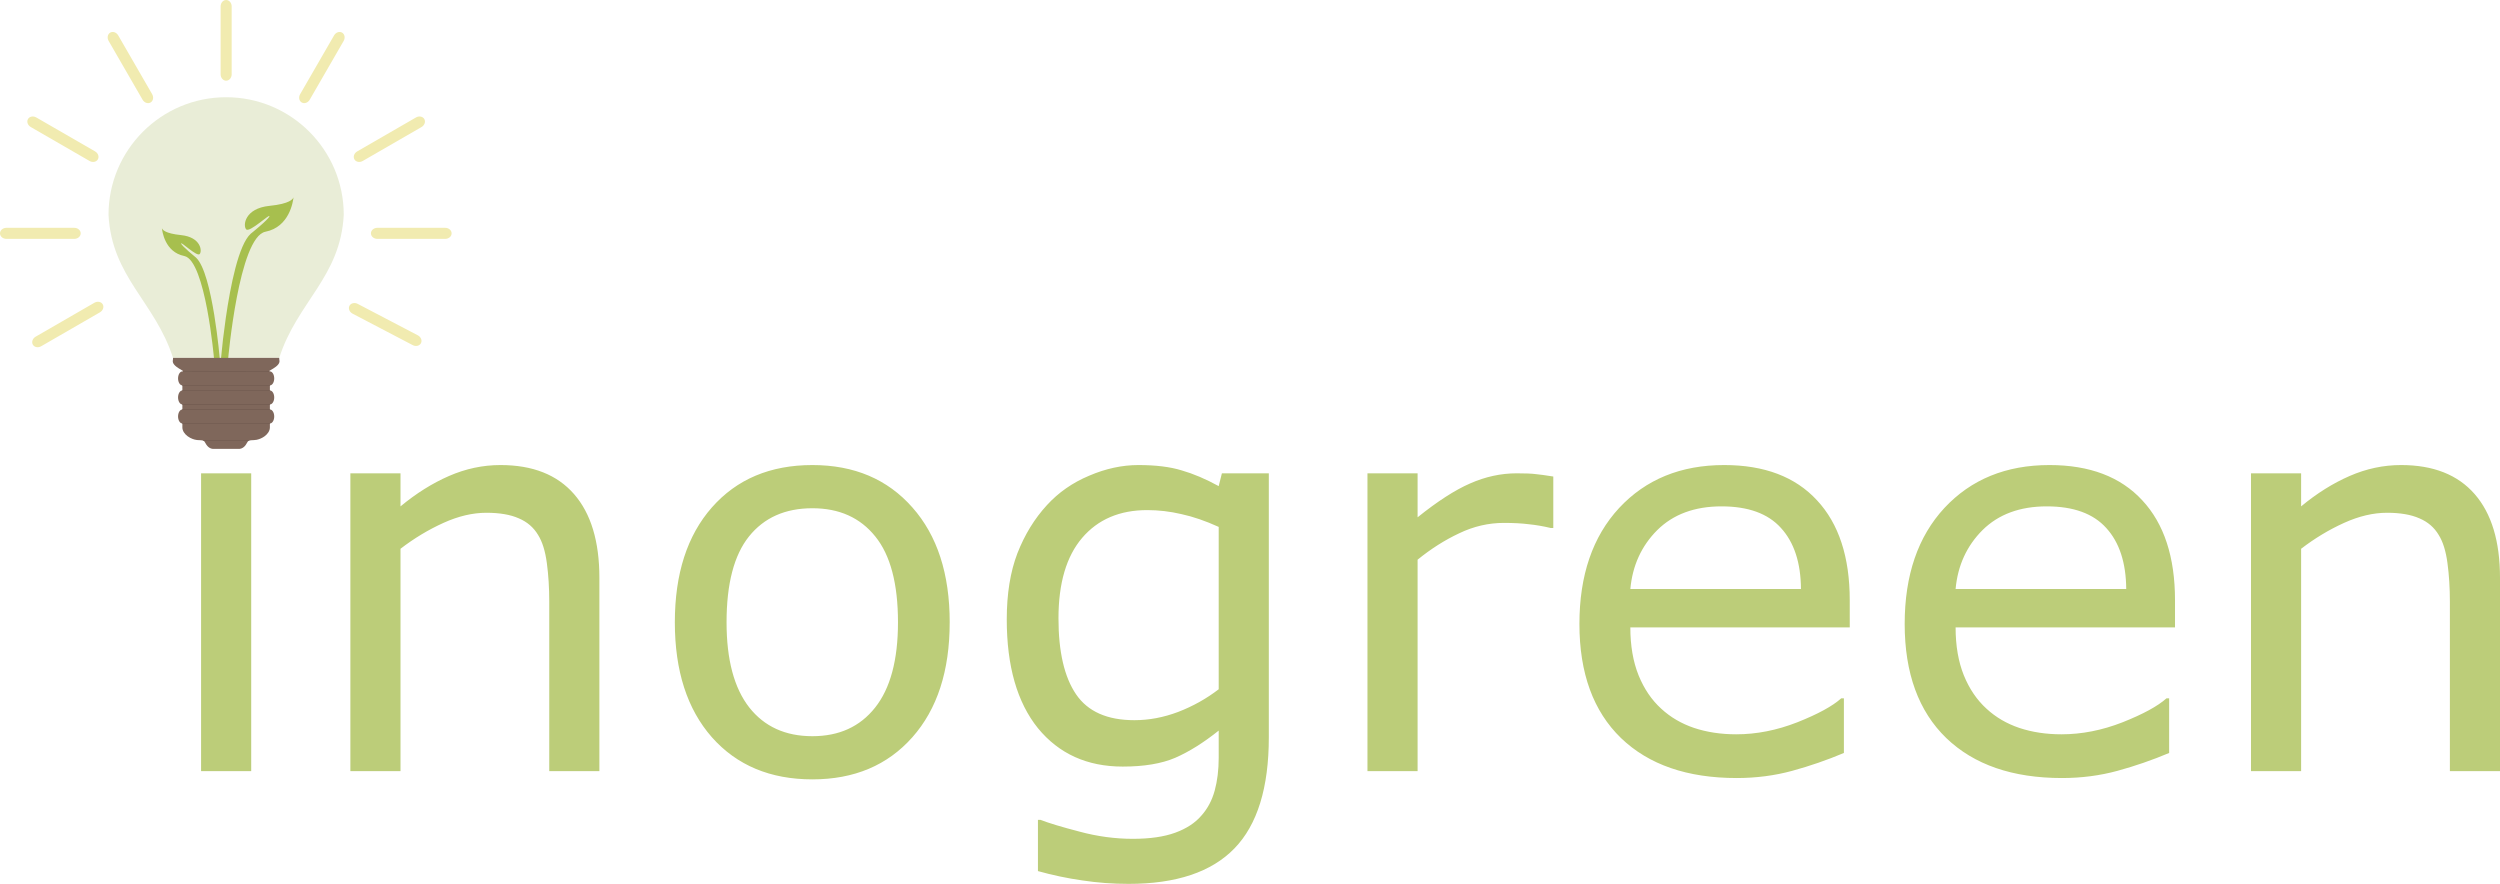
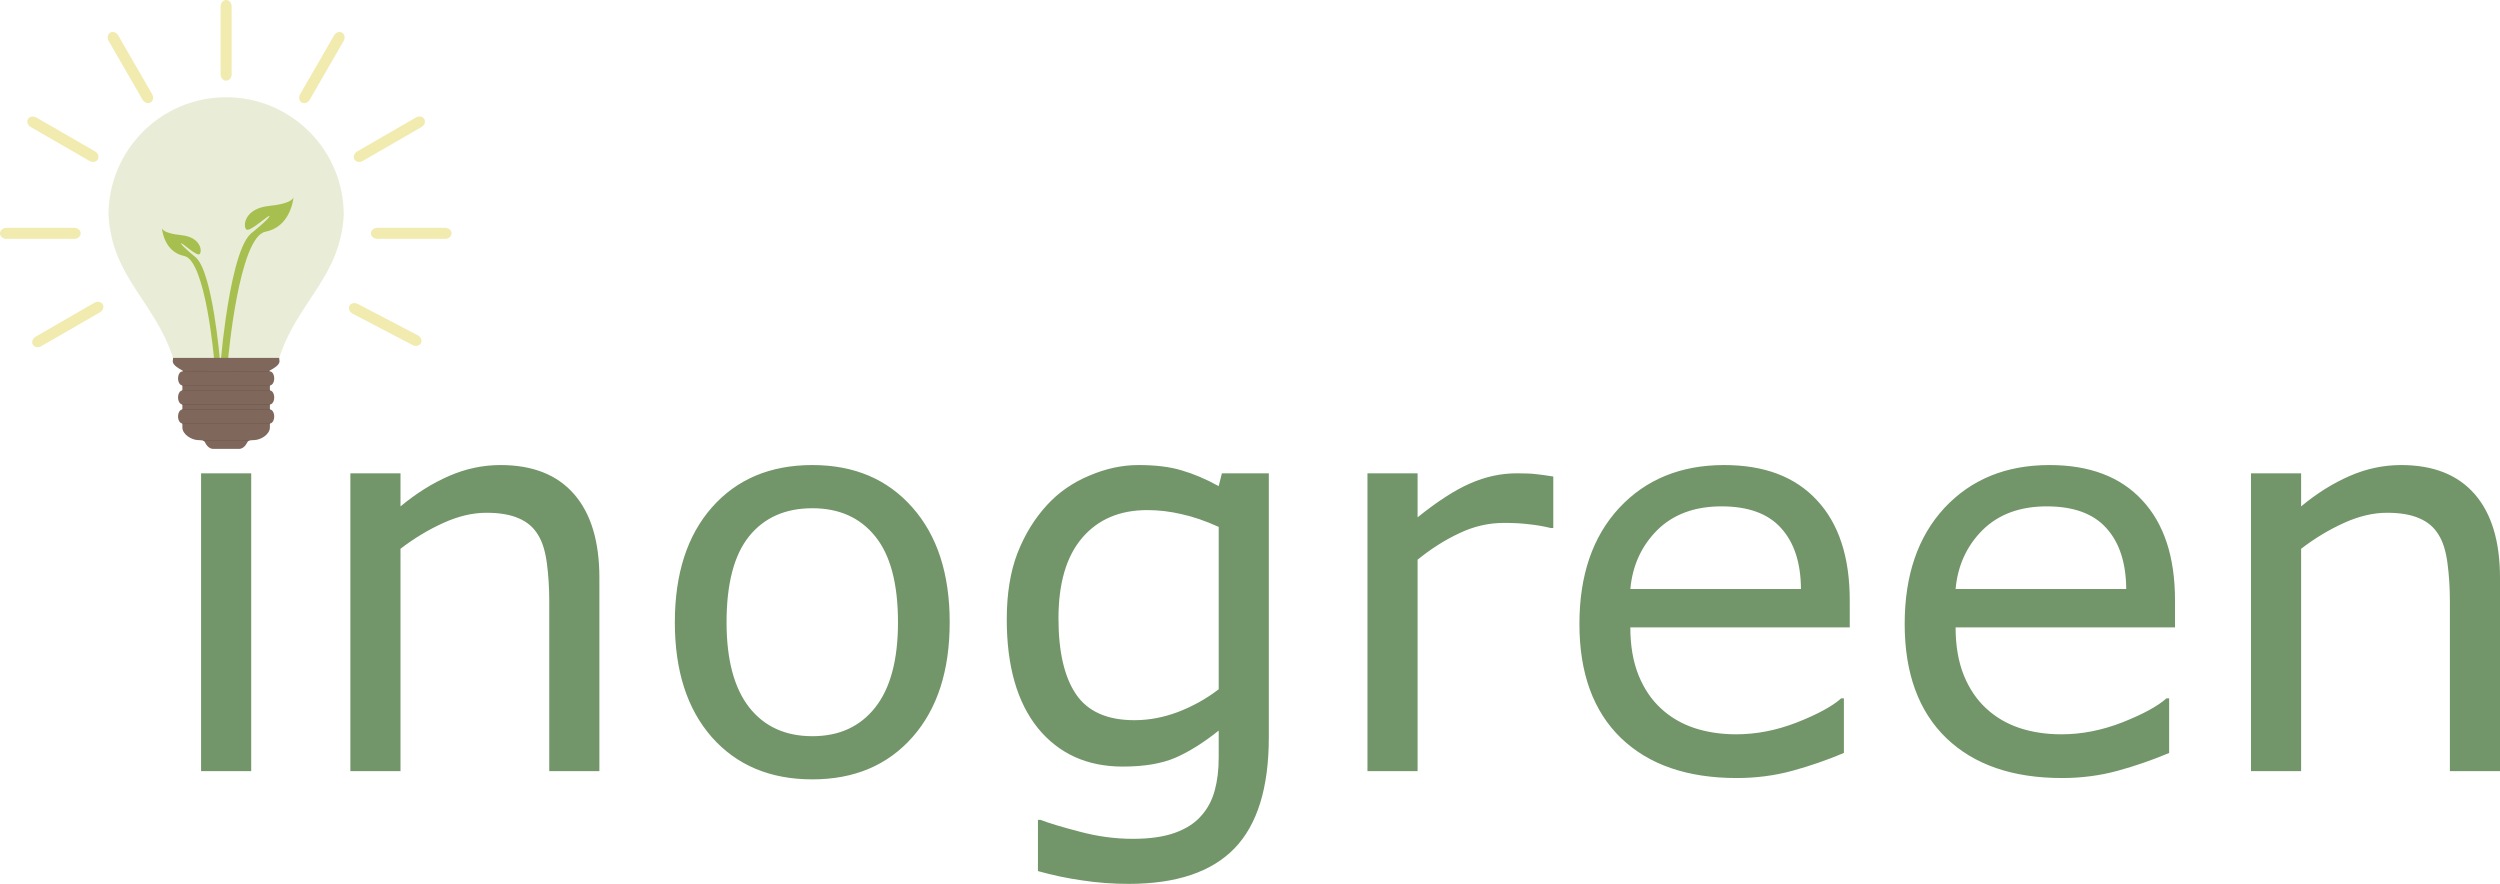
<svg xmlns="http://www.w3.org/2000/svg" width="176.142mm" height="62.275mm" viewBox="0 0 176.142 62.275" xml:space="preserve" version="1.1" id="svg45">
  <defs id="defs49" />
-   <g aria-label="inogreen" style="font-size:97.768px;fill:#bccd79;stroke-width:3.079;stroke-linecap:round;stroke-linejoin:round" id="g27" transform="translate(-9.958002,-104.276)">
+   <g aria-label="inogreen" style="font-size:97.768px;fill:#729669;stroke-width:3.079;stroke-linecap:round;stroke-linejoin:round" id="g27" transform="translate(-9.958002,-104.276)">
    <path d="M 27.882,134.111 H 23.9 v -3.662 h 3.982 z m -0.225,24.495 h -3.532 v -20.982 h 3.532 z m 24.532,0 h -3.532 v -11.947 q 0,-1.446 -0.169,-2.705 -0.169,-1.277 -0.62,-1.99 -0.47,-0.79 -1.352,-1.165 -0.883,-0.395 -2.292,-0.395 -1.446,0 -3.024,0.714 -1.578,0.714 -3.024,1.822 v 15.666 h -3.532 v -20.982 h 3.532 v 2.33 q 1.653,-1.372 3.418,-2.142 1.766,-0.77 3.626,-0.77 3.4,0 5.184,2.047 1.785,2.048 1.785,5.898 z M 76.87,148.124 q 0,5.128 -2.629,8.096 -2.63,2.968 -7.044,2.968 -4.452,0 -7.082,-2.968 -2.61,-2.968 -2.61,-8.096 0,-5.128 2.61,-8.096 2.63,-2.986 7.082,-2.986 4.414,0 7.044,2.986 2.63,2.968 2.63,8.096 z m -3.643,0 q 0,-4.076 -1.597,-6.048 -1.597,-1.991 -4.433,-1.991 -2.874,0 -4.47,1.99 -1.578,1.973 -1.578,6.05 0,3.944 1.596,5.991 1.597,2.03 4.452,2.03 2.818,0 4.414,-2.01 1.616,-2.03 1.616,-6.012 z m 26.128,8.096 q 0,5.335 -2.423,7.833 -2.423,2.498 -7.457,2.498 -1.672,0 -3.269,-0.244 -1.577,-0.225 -3.118,-0.657 v -3.607 h 0.188 q 0.864,0.338 2.743,0.827 1.878,0.507 3.756,0.507 1.804,0 2.987,-0.432 1.183,-0.432 1.84,-1.202 0.658,-0.733 0.94,-1.766 0.282,-1.033 0.282,-2.31 v -1.916 q -1.597,1.277 -3.062,1.916 -1.446,0.62 -3.7,0.62 -3.757,0 -5.974,-2.705 -2.197,-2.724 -2.197,-7.664 0,-2.705 0.75,-4.659 0.771,-1.972 2.086,-3.4 1.22,-1.333 2.968,-2.066 1.747,-0.751 3.475,-0.751 1.822,0 3.043,0.375 1.24,0.357 2.61,1.109 l 0.226,-0.902 h 3.306 z m -3.531,-3.38 V 141.4 q -1.409,-0.639 -2.63,-0.902 -1.202,-0.282 -2.404,-0.282 -2.912,0 -4.584,1.954 -1.671,1.953 -1.671,5.673 0,3.531 1.24,5.353 1.24,1.822 4.113,1.822 1.54,0 3.08,-0.582 1.56,-0.601 2.856,-1.597 z m 23.574,-11.365 h -0.188 q -0.789,-0.188 -1.54,-0.263 -0.733,-0.094 -1.747,-0.094 -1.634,0 -3.156,0.732 -1.521,0.714 -2.93,1.86 v 14.896 h -3.532 v -20.982 h 3.532 v 3.1 q 2.104,-1.691 3.7,-2.386 1.616,-0.714 3.287,-0.714 0.92,0 1.334,0.056 0.413,0.038 1.24,0.17 z m 20.888,7.006 h -15.46 q 0,1.935 0.583,3.381 0.582,1.428 1.596,2.348 0.977,0.902 2.31,1.353 1.353,0.45 2.969,0.45 2.141,0 4.301,-0.845 2.18,-0.864 3.1,-1.69 h 0.188 v 3.85 q -1.785,0.752 -3.645,1.259 -1.86,0.507 -3.907,0.507 -5.222,0 -8.152,-2.817 -2.93,-2.837 -2.93,-8.04 0,-5.147 2.799,-8.171 2.817,-3.024 7.4,-3.024 4.246,0 6.537,2.48 2.31,2.479 2.31,7.043 z m -3.438,-2.705 q -0.018,-2.78 -1.409,-4.301 -1.37,-1.522 -4.188,-1.522 -2.837,0 -4.527,1.672 -1.672,1.672 -1.897,4.151 z m 26.354,2.705 h -15.459 q 0,1.935 0.582,3.381 0.583,1.428 1.597,2.348 0.977,0.902 2.31,1.353 1.353,0.45 2.968,0.45 2.142,0 4.302,-0.845 2.179,-0.864 3.1,-1.69 h 0.187 v 3.85 q -1.784,0.752 -3.644,1.259 -1.86,0.507 -3.907,0.507 -5.222,0 -8.152,-2.817 -2.93,-2.837 -2.93,-8.04 0,-5.147 2.798,-8.171 2.818,-3.024 7.401,-3.024 4.245,0 6.537,2.48 2.31,2.479 2.31,7.043 z m -3.437,-2.705 q -0.019,-2.78 -1.409,-4.301 -1.371,-1.522 -4.189,-1.522 -2.836,0 -4.527,1.672 -1.672,1.672 -1.897,4.151 z m 26.335,12.83 h -3.531 v -11.947 q 0,-1.446 -0.17,-2.705 -0.168,-1.277 -0.62,-1.99 -0.469,-0.79 -1.352,-1.165 -0.883,-0.395 -2.291,-0.395 -1.447,0 -3.025,0.714 -1.577,0.714 -3.024,1.822 v 15.666 h -3.531 v -20.982 h 3.531 v 2.33 q 1.653,-1.372 3.419,-2.142 1.766,-0.77 3.625,-0.77 3.4,0 5.185,2.047 1.784,2.048 1.784,5.898 z" id="path25" />
  </g>
  <g style="display:inline;stroke-width:0;stroke-dasharray:none" id="g39" transform="translate(-9.958002,-104.276)">
    <path style="display:inline;fill:#e9edd7;fill-opacity:1;stroke:#000000;stroke-width:0;stroke-dasharray:none" d="m 114.579,96.074 c -10.762,0 -19.487,8.725 -19.487,19.487 0.53,10.317 7.728,14.439 10.685,23.693 h 17.603 c 2.957,-9.254 10.156,-13.376 10.686,-23.693 0,-10.762 -8.725,-19.486 -19.487,-19.487 z" transform="matrix(0.42525,0,0,0.42525,-22.834,70.271)" id="path29" />
    <path style="fill:#a7bf4e;fill-opacity:1;stroke:#000000;stroke-width:0;stroke-dasharray:none;stroke-opacity:1" d="m 125.753,112.524 c 0.001,-0.014 -0.002,0.034 -0.01,0.109 0.017,-0.068 0.01,-0.109 0.01,-0.109 z m -0.01,0.109 c -0.073,0.293 -0.584,1.098 -3.973,1.438 -4.18,0.42 -4.43,3.336 -3.86,3.9 0.569,0.564 3.948,-2.675 3.841,-2.176 -0.106,0.5 -3.098,2.896 -3.098,2.896 -2.007,1.819 -3.355,8.597 -4.132,13.966 a 131.662,131.662 0 0 0 -0.826,7.028 l 1.21,-0.182 c 0,0 1.778,-20.275 6.188,-21.145 3.986,-0.786 4.58,-5.02 4.65,-5.725 z m -21.813,5.034 c 0,0 -0.005,0.034 0.008,0.09 a 4.366,4.366 0 0 1 -0.008,-0.09 z m 0.008,0.09 c 0.044,0.47 0.471,3.977 3.708,4.625 3.517,0.703 4.935,17.09 4.935,17.09 l 0.964,0.147 c 0,0 -1.195,-14.435 -3.953,-16.968 0,0 -2.386,-1.937 -2.471,-2.34 -0.085,-0.404 2.61,2.214 3.063,1.758 0.454,-0.455 0.255,-2.813 -3.077,-3.152 -2.698,-0.274 -3.11,-0.923 -3.169,-1.16 z" transform="matrix(0.42525,0,0,0.42525,-22.834,70.271)" id="path31" />
    <path style="fill:#7f675b;fill-opacity:1;stroke:#000000;stroke-width:0;stroke-dasharray:none;stroke-opacity:1" d="m 123.38,139.255 h -17.603 c 0.002,0.06 0.006,0.123 0.003,0.179 a 1.43,1.43 0 0 1 -0.035,0.25 0.648,0.648 0 0 0 -0.008,0.196 0.748,0.748 0 0 0 0.046,0.188 c 0.024,0.06 0.055,0.12 0.092,0.178 0.038,0.059 0.081,0.115 0.13,0.17 0.048,0.055 0.101,0.109 0.158,0.16 0.056,0.052 0.116,0.102 0.178,0.15 0.123,0.096 0.254,0.185 0.38,0.265 0.255,0.16 0.494,0.288 0.626,0.375 a 0.634,0.634 0 0 1 0.077,0.058 c 0.018,0.017 0.028,0.031 0.028,0.043 0,0.01 -0.009,0.019 -0.029,0.025 a 0.362,0.362 0 0 1 -0.095,0.009 0.715,1.157 0 0 0 -0.273,0.088 0.715,1.157 0 0 0 -0.232,0.25 0.715,1.157 0 0 0 -0.155,0.377 0.715,1.157 0 0 0 -0.055,0.442 0.715,1.157 0 0 0 0.055,0.443 0.715,1.157 0 0 0 0.155,0.376 0.715,1.157 0 0 0 0.232,0.25 0.715,1.157 0 0 0 0.273,0.089 v 0.84 a 0.715,1.157 0 0 0 -0.273,0.09 0.715,1.157 0 0 0 -0.232,0.25 0.715,1.157 0 0 0 -0.155,0.376 0.715,1.157 0 0 0 -0.055,0.442 0.715,1.157 0 0 0 0.055,0.443 0.715,1.157 0 0 0 0.155,0.376 0.715,1.157 0 0 0 0.232,0.25 0.715,1.157 0 0 0 0.273,0.088 v 0.839 a 0.715,1.157 0 0 0 -0.273,0.088 0.715,1.157 0 0 0 -0.232,0.25 0.715,1.157 0 0 0 -0.155,0.376 0.715,1.157 0 0 0 -0.055,0.443 0.715,1.157 0 0 0 0.055,0.443 0.715,1.157 0 0 0 0.155,0.375 0.715,1.157 0 0 0 0.232,0.251 0.715,1.157 0 0 0 0.273,0.088 v 0.652 a 1.351,1.351 0 0 0 0.065,0.417 1.605,1.605 0 0 0 0.182,0.39 2.037,2.037 0 0 0 0.277,0.353 2.64,2.64 0 0 0 0.352,0.31 3.44,3.44 0 0 0 0.85,0.455 3.186,3.186 0 0 0 0.683,0.166 c 0.075,0.009 0.15,0.014 0.223,0.016 0.147,0.004 0.271,0.01 0.378,0.017 0.106,0.007 0.194,0.017 0.268,0.03 a 0.947,0.947 0 0 1 0.184,0.047 0.455,0.455 0 0 1 0.216,0.17 c 0.027,0.04 0.053,0.084 0.082,0.135 0.057,0.102 0.125,0.23 0.238,0.393 a 1.808,1.808 0 0 0 0.352,0.377 1.488,1.488 0 0 0 0.336,0.197 1.24,1.24 0 0 0 0.35,0.087 h 4.429 c 0,0 0.037,0 0.099,-0.012 a 1.24,1.24 0 0 0 0.413,-0.154 1.488,1.488 0 0 0 0.352,-0.28 c 0.06,-0.063 0.118,-0.134 0.174,-0.215 0.112,-0.162 0.18,-0.291 0.238,-0.393 0.029,-0.051 0.055,-0.095 0.082,-0.134 a 0.454,0.454 0 0 1 0.216,-0.17 0.94,0.94 0 0 1 0.184,-0.048 c 0.074,-0.013 0.162,-0.022 0.268,-0.03 0.107,-0.007 0.231,-0.012 0.378,-0.017 a 2.619,2.619 0 0 0 0.45,-0.053 3.437,3.437 0 0 0 1.306,-0.584 2.943,2.943 0 0 0 0.353,-0.31 2.358,2.358 0 0 0 0.277,-0.353 1.797,1.797 0 0 0 0.18,-0.39 1.437,1.437 0 0 0 0.065,-0.417 v -0.652 a 0.715,1.157 0 0 0 0.113,-0.014 0.715,1.157 0 0 0 0.109,-0.042 0.715,1.157 0 0 0 0.104,-0.07 0.715,1.157 0 0 0 0.095,-0.094 0.715,1.157 0 0 0 0.085,-0.119 0.715,1.157 0 0 0 0.073,-0.138 0.715,1.157 0 0 0 0.06,-0.154 0.715,1.157 0 0 0 0.042,-0.168 0.715,1.157 0 0 0 0.027,-0.177 0.715,1.157 0 0 0 0.009,-0.18 0.715,1.157 0 0 0 -0.01,-0.182 0.715,1.157 0 0 0 -0.026,-0.176 0.715,1.157 0 0 0 -0.043,-0.168 0.715,1.157 0 0 0 -0.059,-0.155 0.715,1.157 0 0 0 -0.073,-0.138 0.715,1.157 0 0 0 -0.085,-0.118 0.715,1.157 0 0 0 -0.095,-0.095 0.715,1.157 0 0 0 -0.104,-0.07 0.715,1.157 0 0 0 -0.11,-0.042 0.715,1.157 0 0 0 -0.112,-0.014 v -0.839 a 0.715,1.157 0 0 0 0.113,-0.014 0.715,1.157 0 0 0 0.109,-0.042 0.715,1.157 0 0 0 0.104,-0.07 0.715,1.157 0 0 0 0.095,-0.094 0.715,1.157 0 0 0 0.085,-0.118 0.715,1.157 0 0 0 0.073,-0.139 0.715,1.157 0 0 0 0.06,-0.154 0.715,1.157 0 0 0 0.042,-0.168 0.715,1.157 0 0 0 0.027,-0.177 0.715,1.157 0 0 0 0.009,-0.18 0.715,1.157 0 0 0 -0.055,-0.444 0.715,1.157 0 0 0 -0.155,-0.375 0.715,1.157 0 0 0 -0.232,-0.25 0.715,1.157 0 0 0 -0.274,-0.09 v -0.84 a 0.715,1.157 0 0 0 0.112,-0.015 0.715,1.157 0 0 0 0.109,-0.042 0.715,1.157 0 0 0 0.104,-0.07 0.715,1.157 0 0 0 0.095,-0.094 0.715,1.157 0 0 0 0.086,-0.118 0.715,1.157 0 0 0 0.073,-0.139 0.715,1.157 0 0 0 0.059,-0.154 0.715,1.157 0 0 0 0.042,-0.168 0.715,1.157 0 0 0 0.027,-0.177 0.715,1.157 0 0 0 0.009,-0.18 0.715,1.157 0 0 0 -0.01,-0.182 0.715,1.157 0 0 0 -0.026,-0.176 0.715,1.157 0 0 0 -0.042,-0.168 0.715,1.157 0 0 0 -0.06,-0.155 0.715,1.157 0 0 0 -0.072,-0.138 0.715,1.157 0 0 0 -0.086,-0.118 0.715,1.157 0 0 0 -0.095,-0.095 0.715,1.157 0 0 0 -0.104,-0.07 0.715,1.157 0 0 0 -0.11,-0.042 0.715,1.157 0 0 0 -0.111,-0.014 0.357,0.357 0 0 1 -0.095,-0.01 c -0.02,-0.005 -0.03,-0.013 -0.029,-0.025 0,-0.011 0.01,-0.025 0.029,-0.042 a 0.634,0.634 0 0 1 0.077,-0.058 c 0.131,-0.087 0.37,-0.215 0.624,-0.375 a 4.77,4.77 0 0 0 0.382,-0.265 c 0.062,-0.048 0.121,-0.098 0.178,-0.15 0.056,-0.051 0.109,-0.105 0.157,-0.16 0.049,-0.055 0.092,-0.112 0.13,-0.17 a 0.992,0.992 0 0 0 0.091,-0.179 0.74,0.74 0 0 0 0.047,-0.187 0.644,0.644 0 0 0 -0.008,-0.196 1.41,1.41 0 0 1 -0.035,-0.25 c -0.003,-0.057 0.001,-0.119 0.003,-0.18 z" class="UnoptimicedTransforms" transform="matrix(0.42525,0,0,0.42525,-22.834,70.271)" id="path33" />
    <path style="fill:#000000;fill-opacity:0;stroke:#6e594e;stroke-width:0.093;stroke-linecap:round;stroke-dasharray:none;stroke-opacity:1" d="m 107.328,147.81 h 14.5 m -14.5,2.314 h 14.5 m -14.5,-3.153 h 14.5 m 10e-4,-2.314 h -14.5 m -10e-4,-0.841 h 14.5 m -14.376,-2.349 14.282,0.025" transform="matrix(0.42525,0,0,0.42525,-22.834,70.271)" id="path35" />
    <path style="fill:#6e594e;fill-opacity:1;stroke:#6e594e;stroke-width:0.1;stroke-linecap:round;stroke-dasharray:none;stroke-opacity:1" d="m 118.833,156.581 h -8.19" transform="matrix(0.39348,0,0,0.39348,-19.256,73.713)" id="path37" />
  </g>
  <g style="fill:#f1ebb0;fill-opacity:1" id="g43" transform="translate(-9.958002,-104.276)">
    <path style="fill:#f1ebb0;fill-opacity:1;stroke:#6e594e;stroke-width:0;stroke-dasharray:none" d="m 92.64,132.167 a 0.99,1.149 60 0 0 -1.49,-0.283 l -10.523,6.075 a 0.99,1.149 60 0 0 -0.5,1.432 0.99,1.149 60 0 0 1.49,0.283 l 10.523,-6.075 a 0.99,1.149 60 0 0 0.5,-1.432 z m 44.18,0.263 a 1.149,0.99 27.615 0 0 0.56,1.41 l 10.766,5.632 a 1.149,0.99 27.615 0 0 1.477,-0.344 1.149,0.99 27.615 0 0 -0.56,-1.41 l -10.766,-5.633 a 1.149,0.99 27.615 0 0 -1.477,0.345 z M 74.244,119.457 a 1.149,0.99 0 0 0 1.15,0.99 h 12.15 a 1.149,0.99 0 0 0 1.15,-0.99 1.149,0.99 0 0 0 -1.15,-0.99 h -12.15 a 1.149,0.99 0 0 0 -1.15,0.99 z M 79.256,98.99 a 1.149,0.99 30 0 0 0.5,1.432 l 10.522,6.075 a 1.149,0.99 30 0 0 1.49,-0.283 1.149,0.99 30 0 0 -0.5,-1.432 L 80.746,98.707 a 1.149,0.99 30 0 0 -1.49,0.283 z m 70.966,0 a 0.99,1.149 60 0 0 -1.49,-0.283 l -10.523,6.075 a 0.99,1.149 60 0 0 -0.5,1.432 0.99,1.149 60 0 0 1.49,0.283 l 10.523,-6.075 a 0.99,1.149 60 0 0 0.5,-1.432 z M 114.739,77.675 a 0.99,1.149 0 0 0 -0.99,1.149 v 12.15 a 0.99,1.149 0 0 0 0.99,1.15 0.99,1.149 0 0 0 0.99,-1.15 v -12.15 a 0.99,1.149 0 0 0 -0.99,-1.15 z m 25.925,41.782 a 1.149,0.99 0 0 0 1.148,0.99 h 12.151 a 1.149,0.99 0 0 0 1.15,-0.99 1.149,0.99 0 0 0 -1.15,-0.99 h -12.15 a 1.149,0.99 0 0 0 -1.15,0.99 z m -5.167,-35.943 a 0.99,1.149 30 0 0 -1.432,0.5 l -6.076,10.522 a 0.99,1.149 30 0 0 0.283,1.49 0.99,1.149 30 0 0 1.432,-0.5 l 6.076,-10.522 a 0.99,1.149 30 0 0 -0.283,-1.49 z m -41.517,0 a 1.149,0.99 60 0 0 -0.282,1.49 l 6.075,10.522 a 1.149,0.99 60 0 0 1.432,0.5 1.149,0.99 60 0 0 0.283,-1.49 L 95.413,84.013 a 1.149,0.99 60 0 0 -1.432,-0.5 z" transform="matrix(0.39348,0,0,0.39348,-19.256,73.713)" id="path41" />
  </g>
</svg>
